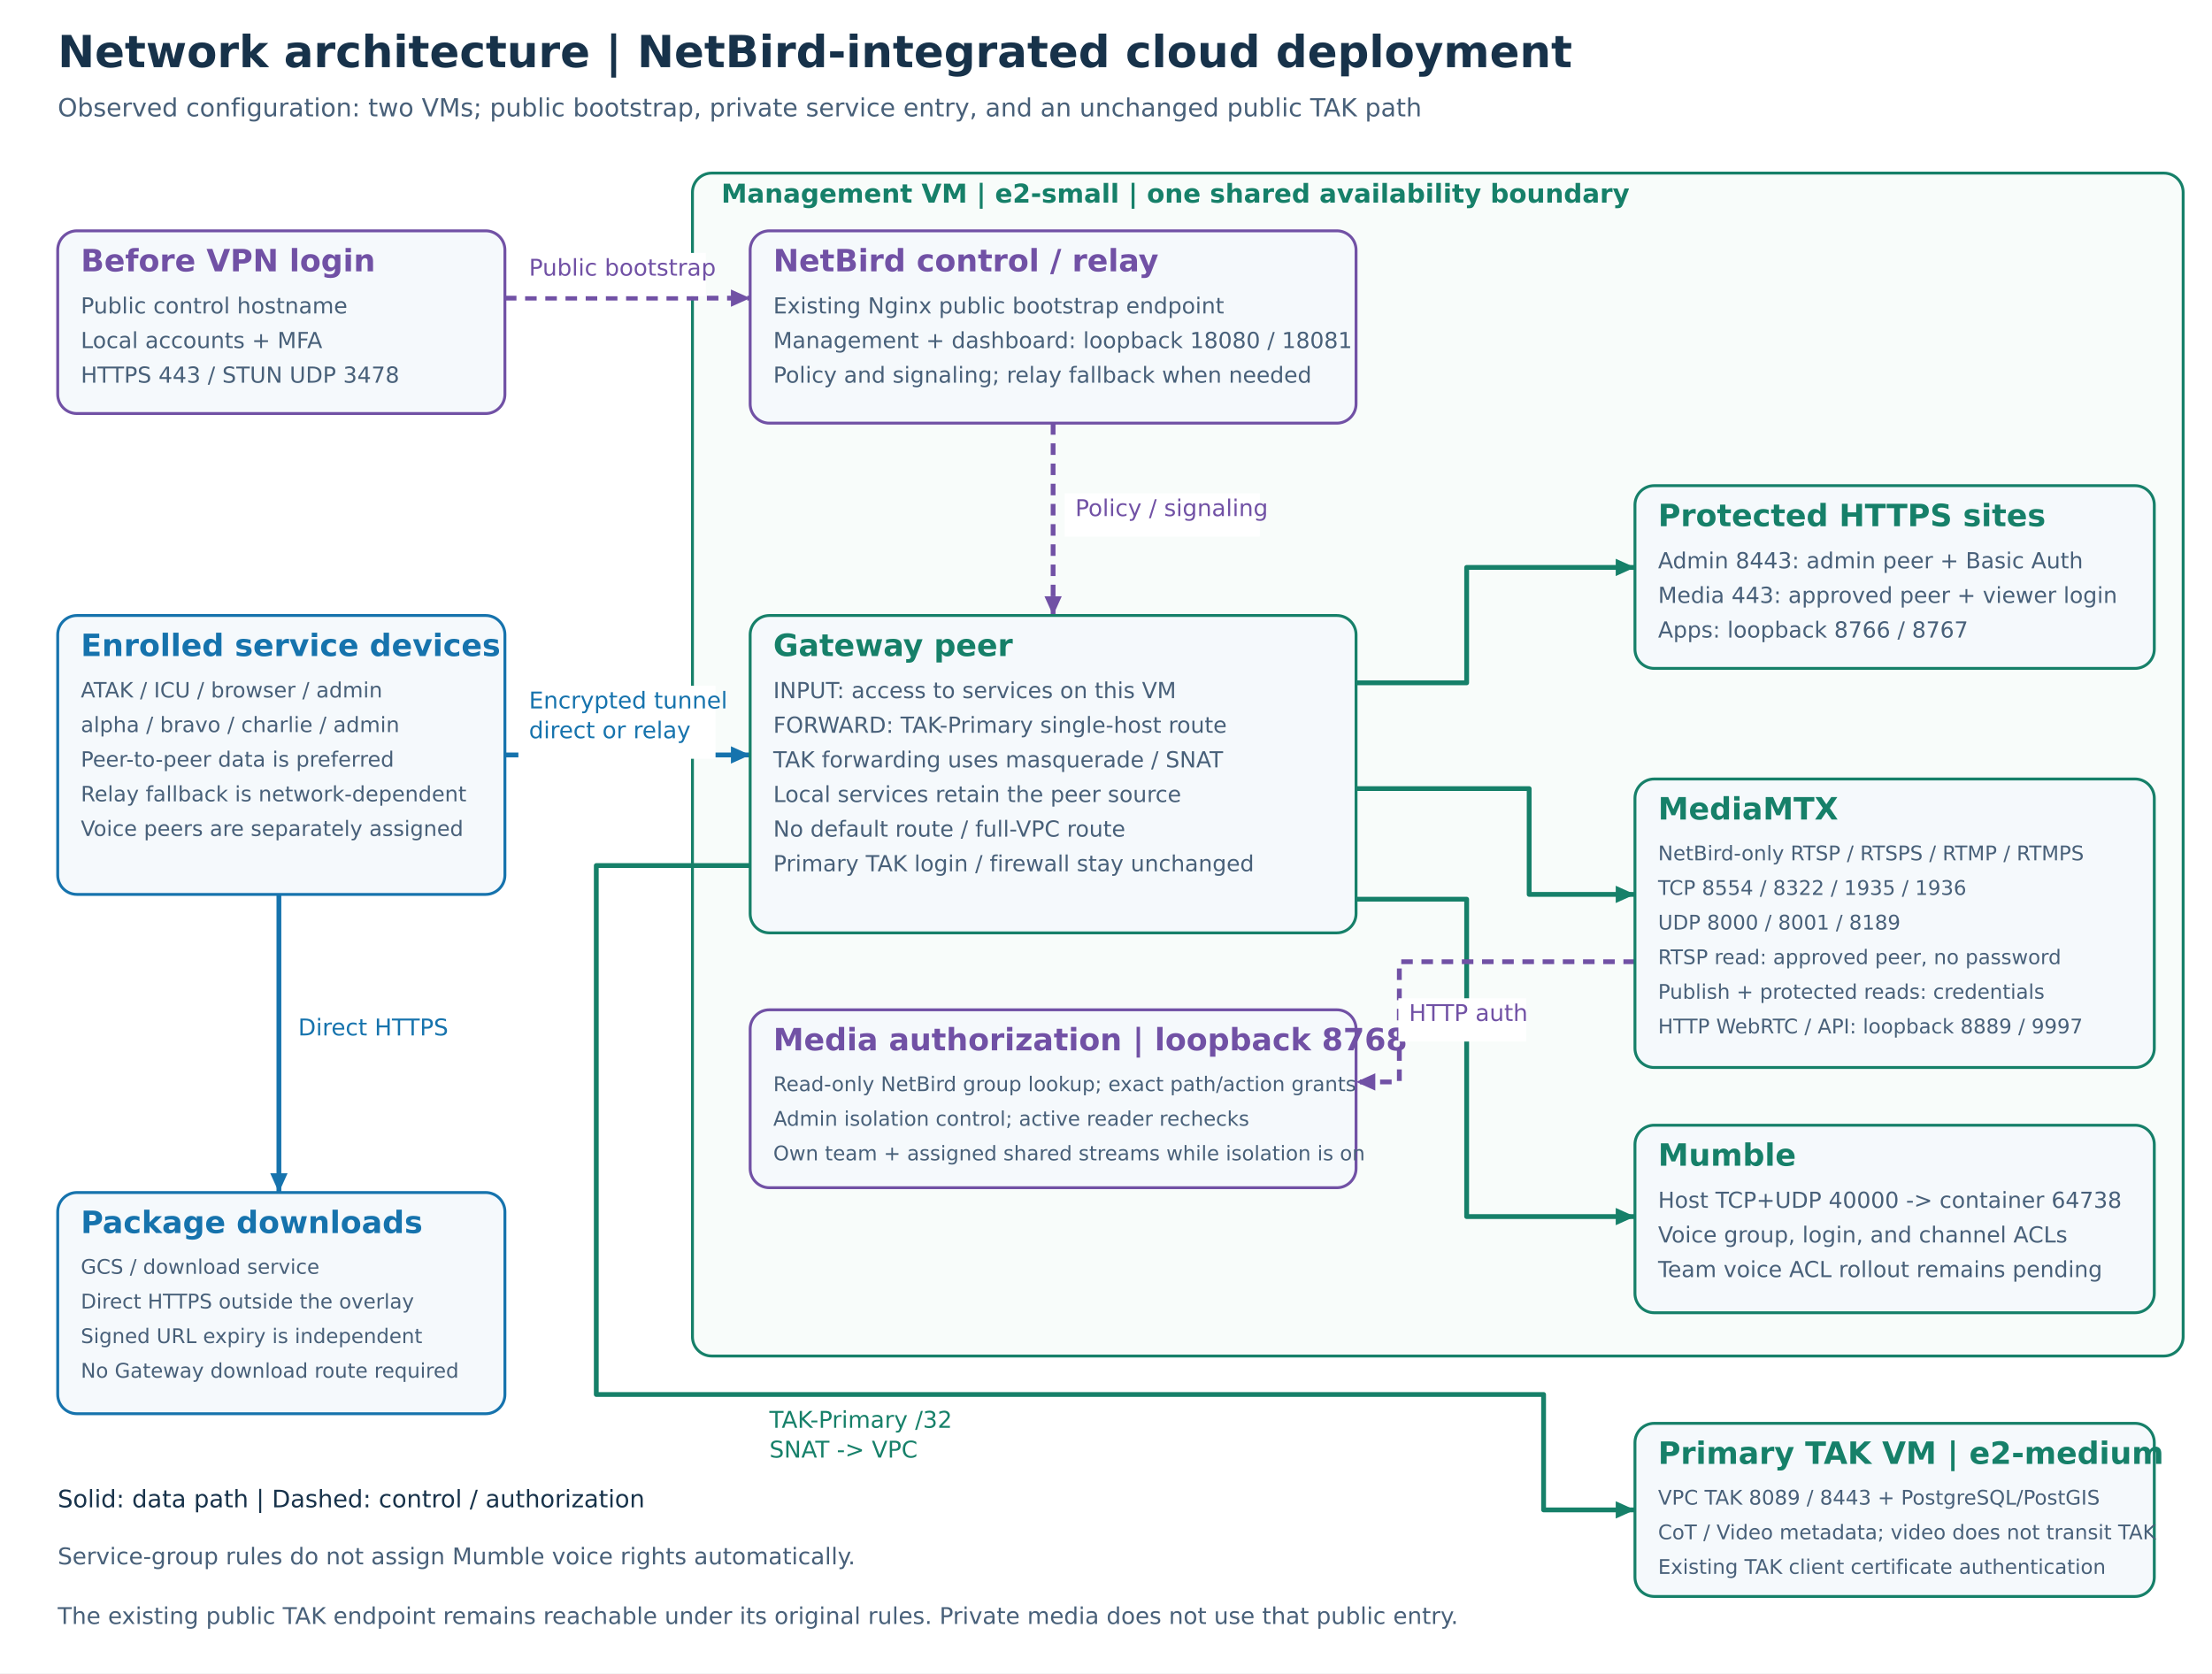
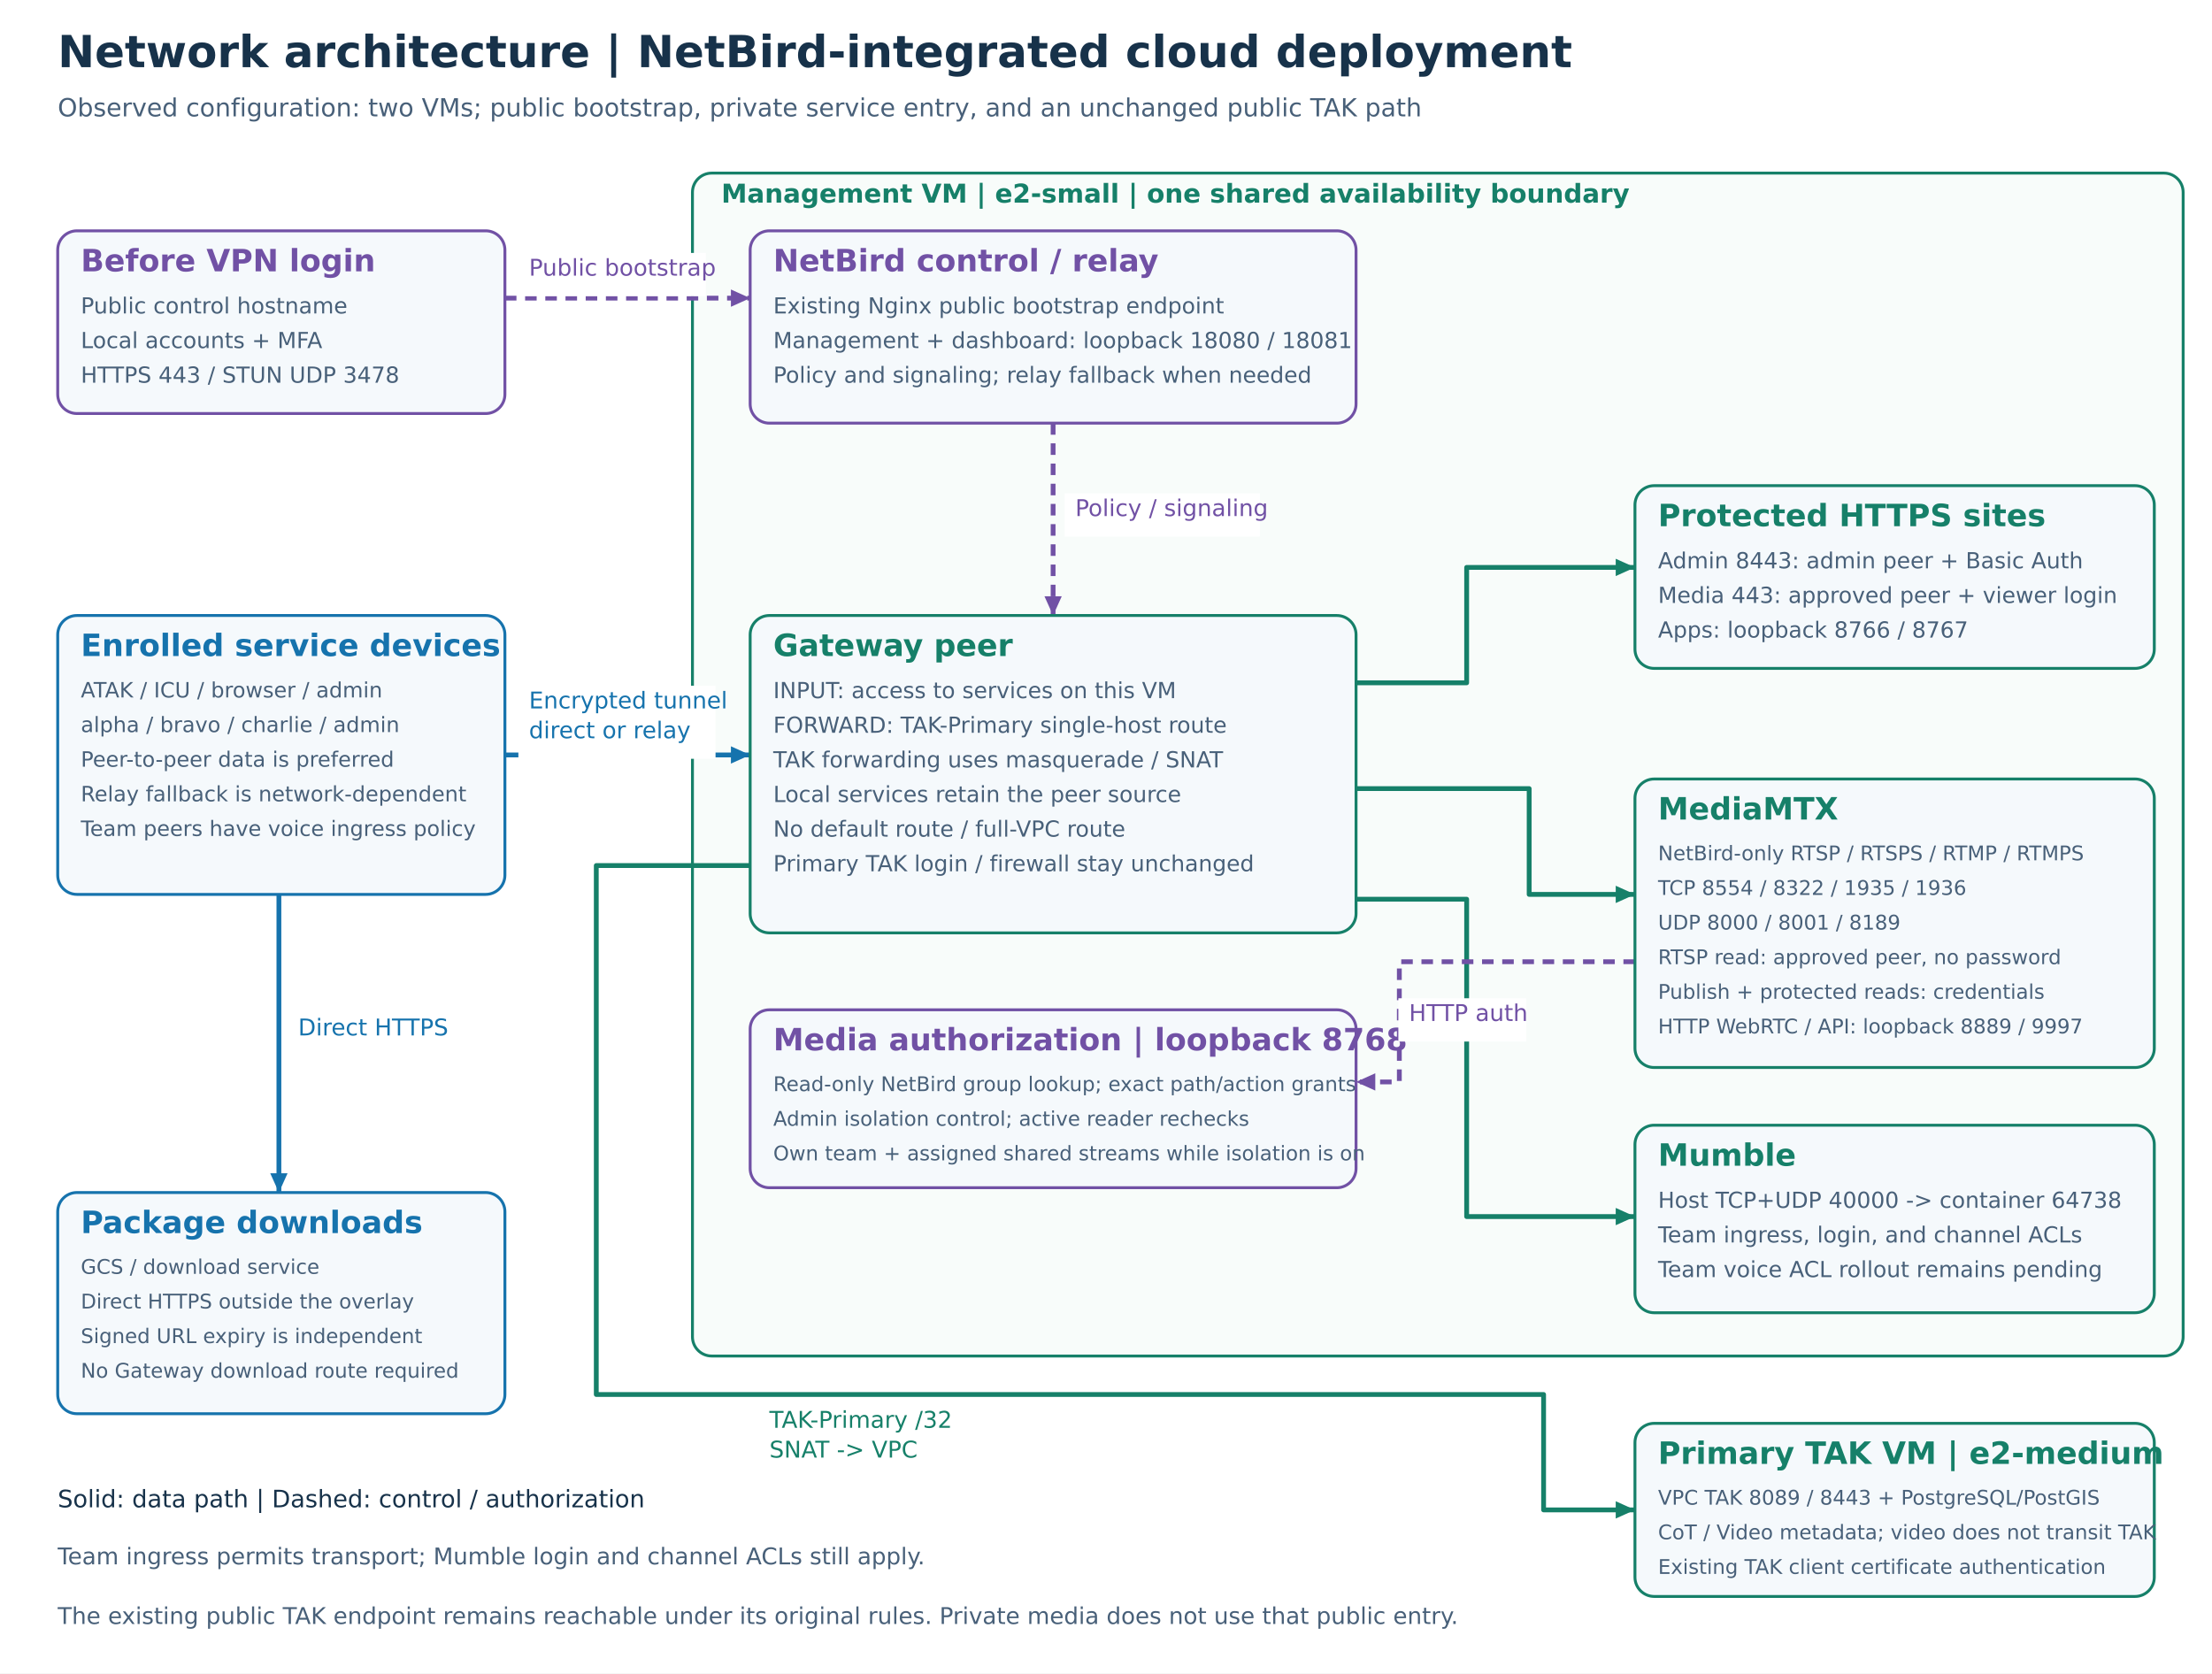
<svg xmlns="http://www.w3.org/2000/svg" width="2300" height="1740" viewBox="0 0 2300 1740" role="img">
  <rect width="100%" height="100%" fill="white" />
  <text x="60" y="38" font-family="Segoe UI,DejaVu Sans,sans-serif" font-size="46" font-weight="700" fill="#17324a" dominant-baseline="text-before-edge">Network architecture | NetBird-integrated cloud deployment</text>
  <text x="60" y="103" font-family="Segoe UI,DejaVu Sans,sans-serif" font-size="26" font-weight="400" fill="#486079" dominant-baseline="text-before-edge">Observed configuration: two VMs; public bootstrap, private service entry, and an unchanged public TAK path</text>
  <rect x="720" y="180" width="1550" height="1230" rx="20" fill="#f8fcfa" stroke="#168069" stroke-width="3" />
  <text x="750" y="192" font-family="Segoe UI,DejaVu Sans,sans-serif" font-size="27" font-weight="700" fill="#168069" dominant-baseline="text-before-edge">Management VM | e2-small | one shared availability boundary</text>
  <polyline points="525,310 780,310" fill="none" stroke="#7151a5" stroke-width="5" stroke-linejoin="round" stroke-dasharray="12 9" />
  <polygon points="780.0,310.0 760.0,319.0 760.0,301.0" fill="#7151a5" />
  <polyline points="525,785 780,785" fill="none" stroke="#1673ad" stroke-width="5" stroke-linejoin="round" />
  <polygon points="780.0,785.0 760.0,794.0 760.0,776.0" fill="#1673ad" />
  <polyline points="1095,440 1095,640" fill="none" stroke="#7151a5" stroke-width="5" stroke-linejoin="round" stroke-dasharray="12 9" />
  <polygon points="1095.0,640.0 1086.0,620.0 1104.0,620.0" fill="#7151a5" />
  <polyline points="1410,710 1525,710 1525,590 1700,590" fill="none" stroke="#168069" stroke-width="5" stroke-linejoin="round" />
  <polygon points="1700.0,590.0 1680.0,599.0 1680.0,581.0" fill="#168069" />
  <polyline points="1410,820 1590,820 1590,930 1700,930" fill="none" stroke="#168069" stroke-width="5" stroke-linejoin="round" />
  <polygon points="1700.0,930.0 1680.0,939.0 1680.0,921.0" fill="#168069" />
  <polyline points="1410,935 1525,935 1525,1265 1700,1265" fill="none" stroke="#168069" stroke-width="5" stroke-linejoin="round" />
  <polygon points="1700.0,1265.0 1680.0,1274.0 1680.0,1256.0" fill="#168069" />
  <polyline points="1700,1000 1455,1000 1455,1125 1410,1125" fill="none" stroke="#7151a5" stroke-width="5" stroke-linejoin="round" stroke-dasharray="12 9" />
  <polygon points="1410.0,1125.0 1430.0,1116.0 1430.0,1134.0" fill="#7151a5" />
  <polyline points="780,900 620,900 620,1450 1605,1450 1605,1570 1700,1570" fill="none" stroke="#168069" stroke-width="5" stroke-linejoin="round" />
  <polygon points="1700.0,1570.0 1680.0,1579.0 1680.0,1561.0" fill="#168069" />
  <polyline points="290,930 290,1240" fill="none" stroke="#1673ad" stroke-width="5" stroke-linejoin="round" />
  <polygon points="290.0,1240.0 281.0,1220.0 299.0,1220.0" fill="#1673ad" />
  <rect x="60" y="240" width="465" height="190" rx="20" fill="#f5f9fc" stroke="#7151a5" stroke-width="3" />
  <text x="84" y="260" font-family="Segoe UI,DejaVu Sans,sans-serif" font-size="32" font-weight="700" fill="#7151a5" dominant-baseline="text-before-edge">Before VPN login</text>
  <text x="84" y="310" font-family="Segoe UI,DejaVu Sans,sans-serif" font-size="23" font-weight="400" fill="#486079" dominant-baseline="text-before-edge">Public control hostname</text>
  <text x="84" y="346" font-family="Segoe UI,DejaVu Sans,sans-serif" font-size="23" font-weight="400" fill="#486079" dominant-baseline="text-before-edge">Local accounts + MFA</text>
  <text x="84" y="382" font-family="Segoe UI,DejaVu Sans,sans-serif" font-size="23" font-weight="400" fill="#486079" dominant-baseline="text-before-edge">HTTPS 443 / STUN UDP 3478</text>
  <rect x="780" y="240" width="630" height="200" rx="20" fill="#f5f9fc" stroke="#7151a5" stroke-width="3" />
  <text x="804" y="260" font-family="Segoe UI,DejaVu Sans,sans-serif" font-size="32" font-weight="700" fill="#7151a5" dominant-baseline="text-before-edge">NetBird control / relay</text>
  <text x="804" y="310" font-family="Segoe UI,DejaVu Sans,sans-serif" font-size="23" font-weight="400" fill="#486079" dominant-baseline="text-before-edge">Existing Nginx public bootstrap endpoint</text>
  <text x="804" y="346" font-family="Segoe UI,DejaVu Sans,sans-serif" font-size="23" font-weight="400" fill="#486079" dominant-baseline="text-before-edge">Management + dashboard: loopback 18080 / 18081</text>
  <text x="804" y="382" font-family="Segoe UI,DejaVu Sans,sans-serif" font-size="23" font-weight="400" fill="#486079" dominant-baseline="text-before-edge">Policy and signaling; relay fallback when needed</text>
  <rect x="60" y="640" width="465" height="290" rx="20" fill="#f5f9fc" stroke="#1673ad" stroke-width="3" />
  <text x="84" y="660" font-family="Segoe UI,DejaVu Sans,sans-serif" font-size="32" font-weight="700" fill="#1673ad" dominant-baseline="text-before-edge">Enrolled service devices</text>
  <text x="84" y="710" font-family="Segoe UI,DejaVu Sans,sans-serif" font-size="22" font-weight="400" fill="#486079" dominant-baseline="text-before-edge">ATAK / ICU / browser / admin</text>
  <text x="84" y="746" font-family="Segoe UI,DejaVu Sans,sans-serif" font-size="22" font-weight="400" fill="#486079" dominant-baseline="text-before-edge">alpha / bravo / charlie / admin</text>
  <text x="84" y="782" font-family="Segoe UI,DejaVu Sans,sans-serif" font-size="22" font-weight="400" fill="#486079" dominant-baseline="text-before-edge">Peer-to-peer data is preferred</text>
  <text x="84" y="818" font-family="Segoe UI,DejaVu Sans,sans-serif" font-size="22" font-weight="400" fill="#486079" dominant-baseline="text-before-edge">Relay fallback is network-dependent</text>
-   <text x="84" y="854" font-family="Segoe UI,DejaVu Sans,sans-serif" font-size="22" font-weight="400" fill="#486079" dominant-baseline="text-before-edge">Voice peers are separately assigned</text>
+   <text x="84" y="854" font-family="Segoe UI,DejaVu Sans,sans-serif" font-size="22" font-weight="400" fill="#486079" dominant-baseline="text-before-edge">Team peers have voice ingress policy</text>
  <rect x="780" y="640" width="630" height="330" rx="20" fill="#f5f9fc" stroke="#168069" stroke-width="3" />
  <text x="804" y="660" font-family="Segoe UI,DejaVu Sans,sans-serif" font-size="32" font-weight="700" fill="#168069" dominant-baseline="text-before-edge">Gateway peer</text>
  <text x="804" y="710" font-family="Segoe UI,DejaVu Sans,sans-serif" font-size="23" font-weight="400" fill="#486079" dominant-baseline="text-before-edge">INPUT: access to services on this VM</text>
  <text x="804" y="746" font-family="Segoe UI,DejaVu Sans,sans-serif" font-size="23" font-weight="400" fill="#486079" dominant-baseline="text-before-edge">FORWARD: TAK-Primary single-host route</text>
  <text x="804" y="782" font-family="Segoe UI,DejaVu Sans,sans-serif" font-size="23" font-weight="400" fill="#486079" dominant-baseline="text-before-edge">TAK forwarding uses masquerade / SNAT</text>
  <text x="804" y="818" font-family="Segoe UI,DejaVu Sans,sans-serif" font-size="23" font-weight="400" fill="#486079" dominant-baseline="text-before-edge">Local services retain the peer source</text>
  <text x="804" y="854" font-family="Segoe UI,DejaVu Sans,sans-serif" font-size="23" font-weight="400" fill="#486079" dominant-baseline="text-before-edge">No default route / full-VPC route</text>
  <text x="804" y="890" font-family="Segoe UI,DejaVu Sans,sans-serif" font-size="23" font-weight="400" fill="#486079" dominant-baseline="text-before-edge">Primary TAK login / firewall stay unchanged</text>
  <rect x="1700" y="505" width="540" height="190" rx="20" fill="#f5f9fc" stroke="#168069" stroke-width="3" />
  <text x="1724" y="525" font-family="Segoe UI,DejaVu Sans,sans-serif" font-size="32" font-weight="700" fill="#168069" dominant-baseline="text-before-edge">Protected HTTPS sites</text>
  <text x="1724" y="575" font-family="Segoe UI,DejaVu Sans,sans-serif" font-size="23" font-weight="400" fill="#486079" dominant-baseline="text-before-edge">Admin 8443: admin peer + Basic Auth</text>
  <text x="1724" y="611" font-family="Segoe UI,DejaVu Sans,sans-serif" font-size="23" font-weight="400" fill="#486079" dominant-baseline="text-before-edge">Media 443: approved peer + viewer login</text>
  <text x="1724" y="647" font-family="Segoe UI,DejaVu Sans,sans-serif" font-size="23" font-weight="400" fill="#486079" dominant-baseline="text-before-edge">Apps: loopback 8766 / 8767</text>
  <rect x="1700" y="810" width="540" height="300" rx="20" fill="#f5f9fc" stroke="#168069" stroke-width="3" />
  <text x="1724" y="830" font-family="Segoe UI,DejaVu Sans,sans-serif" font-size="32" font-weight="700" fill="#168069" dominant-baseline="text-before-edge">MediaMTX</text>
  <text x="1724" y="880" font-family="Segoe UI,DejaVu Sans,sans-serif" font-size="21" font-weight="400" fill="#486079" dominant-baseline="text-before-edge">NetBird-only RTSP / RTSPS / RTMP / RTMPS</text>
  <text x="1724" y="916" font-family="Segoe UI,DejaVu Sans,sans-serif" font-size="21" font-weight="400" fill="#486079" dominant-baseline="text-before-edge">TCP 8554 / 8322 / 1935 / 1936</text>
  <text x="1724" y="952" font-family="Segoe UI,DejaVu Sans,sans-serif" font-size="21" font-weight="400" fill="#486079" dominant-baseline="text-before-edge">UDP 8000 / 8001 / 8189</text>
  <text x="1724" y="988" font-family="Segoe UI,DejaVu Sans,sans-serif" font-size="21" font-weight="400" fill="#486079" dominant-baseline="text-before-edge">RTSP read: approved peer, no password</text>
  <text x="1724" y="1024" font-family="Segoe UI,DejaVu Sans,sans-serif" font-size="21" font-weight="400" fill="#486079" dominant-baseline="text-before-edge">Publish + protected reads: credentials</text>
  <text x="1724" y="1060" font-family="Segoe UI,DejaVu Sans,sans-serif" font-size="21" font-weight="400" fill="#486079" dominant-baseline="text-before-edge">HTTP WebRTC / API: loopback 8889 / 9997</text>
  <rect x="780" y="1050" width="630" height="185" rx="20" fill="#f5f9fc" stroke="#7151a5" stroke-width="3" />
  <text x="804" y="1070" font-family="Segoe UI,DejaVu Sans,sans-serif" font-size="32" font-weight="700" fill="#7151a5" dominant-baseline="text-before-edge">Media authorization | loopback 8768</text>
  <text x="804" y="1120" font-family="Segoe UI,DejaVu Sans,sans-serif" font-size="21" font-weight="400" fill="#486079" dominant-baseline="text-before-edge">Read-only NetBird group lookup; exact path/action grants</text>
  <text x="804" y="1156" font-family="Segoe UI,DejaVu Sans,sans-serif" font-size="21" font-weight="400" fill="#486079" dominant-baseline="text-before-edge">Admin isolation control; active reader rechecks</text>
  <text x="804" y="1192" font-family="Segoe UI,DejaVu Sans,sans-serif" font-size="21" font-weight="400" fill="#486079" dominant-baseline="text-before-edge">Own team + assigned shared streams while isolation is on</text>
  <rect x="1700" y="1170" width="540" height="195" rx="20" fill="#f5f9fc" stroke="#168069" stroke-width="3" />
  <text x="1724" y="1190" font-family="Segoe UI,DejaVu Sans,sans-serif" font-size="32" font-weight="700" fill="#168069" dominant-baseline="text-before-edge">Mumble</text>
  <text x="1724" y="1240" font-family="Segoe UI,DejaVu Sans,sans-serif" font-size="23" font-weight="400" fill="#486079" dominant-baseline="text-before-edge">Host TCP+UDP 40000 -&gt; container 64738</text>
-   <text x="1724" y="1276" font-family="Segoe UI,DejaVu Sans,sans-serif" font-size="23" font-weight="400" fill="#486079" dominant-baseline="text-before-edge">Voice group, login, and channel ACLs</text>
+   <text x="1724" y="1276" font-family="Segoe UI,DejaVu Sans,sans-serif" font-size="23" font-weight="400" fill="#486079" dominant-baseline="text-before-edge">Team ingress, login, and channel ACLs</text>
  <text x="1724" y="1312" font-family="Segoe UI,DejaVu Sans,sans-serif" font-size="23" font-weight="400" fill="#486079" dominant-baseline="text-before-edge">Team voice ACL rollout remains pending</text>
  <rect x="1700" y="1480" width="540" height="180" rx="20" fill="#f5f9fc" stroke="#168069" stroke-width="3" />
  <text x="1724" y="1500" font-family="Segoe UI,DejaVu Sans,sans-serif" font-size="32" font-weight="700" fill="#168069" dominant-baseline="text-before-edge">Primary TAK VM | e2-medium</text>
  <text x="1724" y="1550" font-family="Segoe UI,DejaVu Sans,sans-serif" font-size="21" font-weight="400" fill="#486079" dominant-baseline="text-before-edge">VPC TAK 8089 / 8443 + PostgreSQL/PostGIS</text>
  <text x="1724" y="1586" font-family="Segoe UI,DejaVu Sans,sans-serif" font-size="21" font-weight="400" fill="#486079" dominant-baseline="text-before-edge">CoT / Video metadata; video does not transit TAK</text>
  <text x="1724" y="1622" font-family="Segoe UI,DejaVu Sans,sans-serif" font-size="21" font-weight="400" fill="#486079" dominant-baseline="text-before-edge">Existing TAK client certificate authentication</text>
  <rect x="60" y="1240" width="465" height="230" rx="20" fill="#f5f9fc" stroke="#1673ad" stroke-width="3" />
  <text x="84" y="1260" font-family="Segoe UI,DejaVu Sans,sans-serif" font-size="32" font-weight="700" fill="#1673ad" dominant-baseline="text-before-edge">Package downloads</text>
  <text x="84" y="1310" font-family="Segoe UI,DejaVu Sans,sans-serif" font-size="21" font-weight="400" fill="#486079" dominant-baseline="text-before-edge">GCS / download service</text>
  <text x="84" y="1346" font-family="Segoe UI,DejaVu Sans,sans-serif" font-size="21" font-weight="400" fill="#486079" dominant-baseline="text-before-edge">Direct HTTPS outside the overlay</text>
  <text x="84" y="1382" font-family="Segoe UI,DejaVu Sans,sans-serif" font-size="21" font-weight="400" fill="#486079" dominant-baseline="text-before-edge">Signed URL expiry is independent</text>
  <text x="84" y="1418" font-family="Segoe UI,DejaVu Sans,sans-serif" font-size="21" font-weight="400" fill="#486079" dominant-baseline="text-before-edge">No Gateway download route required</text>
  <rect x="539" y="263" width="195" height="45" fill="white" />
  <text x="550" y="270" font-family="Segoe UI,DejaVu Sans,sans-serif" font-size="24" font-weight="400" fill="#7151a5" dominant-baseline="text-before-edge">Public bootstrap</text>
  <rect x="539" y="713" width="205" height="76" fill="white" />
  <text x="550" y="720" font-family="Segoe UI,DejaVu Sans,sans-serif" font-size="24" font-weight="400" fill="#1673ad" dominant-baseline="text-before-edge">Encrypted tunnel</text>
  <text x="550" y="751" font-family="Segoe UI,DejaVu Sans,sans-serif" font-size="24" font-weight="400" fill="#1673ad" dominant-baseline="text-before-edge">direct or relay</text>
  <rect x="1107" y="513" width="203" height="45" fill="white" />
  <text x="1118" y="520" font-family="Segoe UI,DejaVu Sans,sans-serif" font-size="24" font-weight="400" fill="#7151a5" dominant-baseline="text-before-edge">Policy / signaling</text>
  <rect x="1454" y="1038" width="133" height="45" fill="white" />
  <text x="1465" y="1045" font-family="Segoe UI,DejaVu Sans,sans-serif" font-size="24" font-weight="400" fill="#7151a5" dominant-baseline="text-before-edge">HTTP auth</text>
  <rect x="789" y="1461" width="196" height="76" fill="white" />
  <text x="800" y="1468" font-family="Segoe UI,DejaVu Sans,sans-serif" font-size="24" font-weight="400" fill="#168069" dominant-baseline="text-before-edge">TAK-Primary /32</text>
  <text x="800" y="1499" font-family="Segoe UI,DejaVu Sans,sans-serif" font-size="24" font-weight="400" fill="#168069" dominant-baseline="text-before-edge">SNAT -&gt; VPC</text>
  <rect x="299" y="1053" width="161" height="45" fill="white" />
  <text x="310" y="1060" font-family="Segoe UI,DejaVu Sans,sans-serif" font-size="24" font-weight="400" fill="#1673ad" dominant-baseline="text-before-edge">Direct HTTPS</text>
  <text x="60" y="1550" font-family="Segoe UI,DejaVu Sans,sans-serif" font-size="25" font-weight="400" fill="#17324a" dominant-baseline="text-before-edge">Solid: data path | Dashed: control / authorization</text>
-   <text x="60" y="1610" font-family="Segoe UI,DejaVu Sans,sans-serif" font-size="24" font-weight="400" fill="#486079" dominant-baseline="text-before-edge">Service-group rules do not assign Mumble voice rights automatically.</text>
+   <text x="60" y="1610" font-family="Segoe UI,DejaVu Sans,sans-serif" font-size="24" font-weight="400" fill="#486079" dominant-baseline="text-before-edge">Team ingress permits transport; Mumble login and channel ACLs still apply.</text>
  <text x="60" y="1672" font-family="Segoe UI,DejaVu Sans,sans-serif" font-size="24" font-weight="400" fill="#486079" dominant-baseline="text-before-edge">The existing public TAK endpoint remains reachable under its original rules. Private media does not use that public entry.</text>
</svg>
